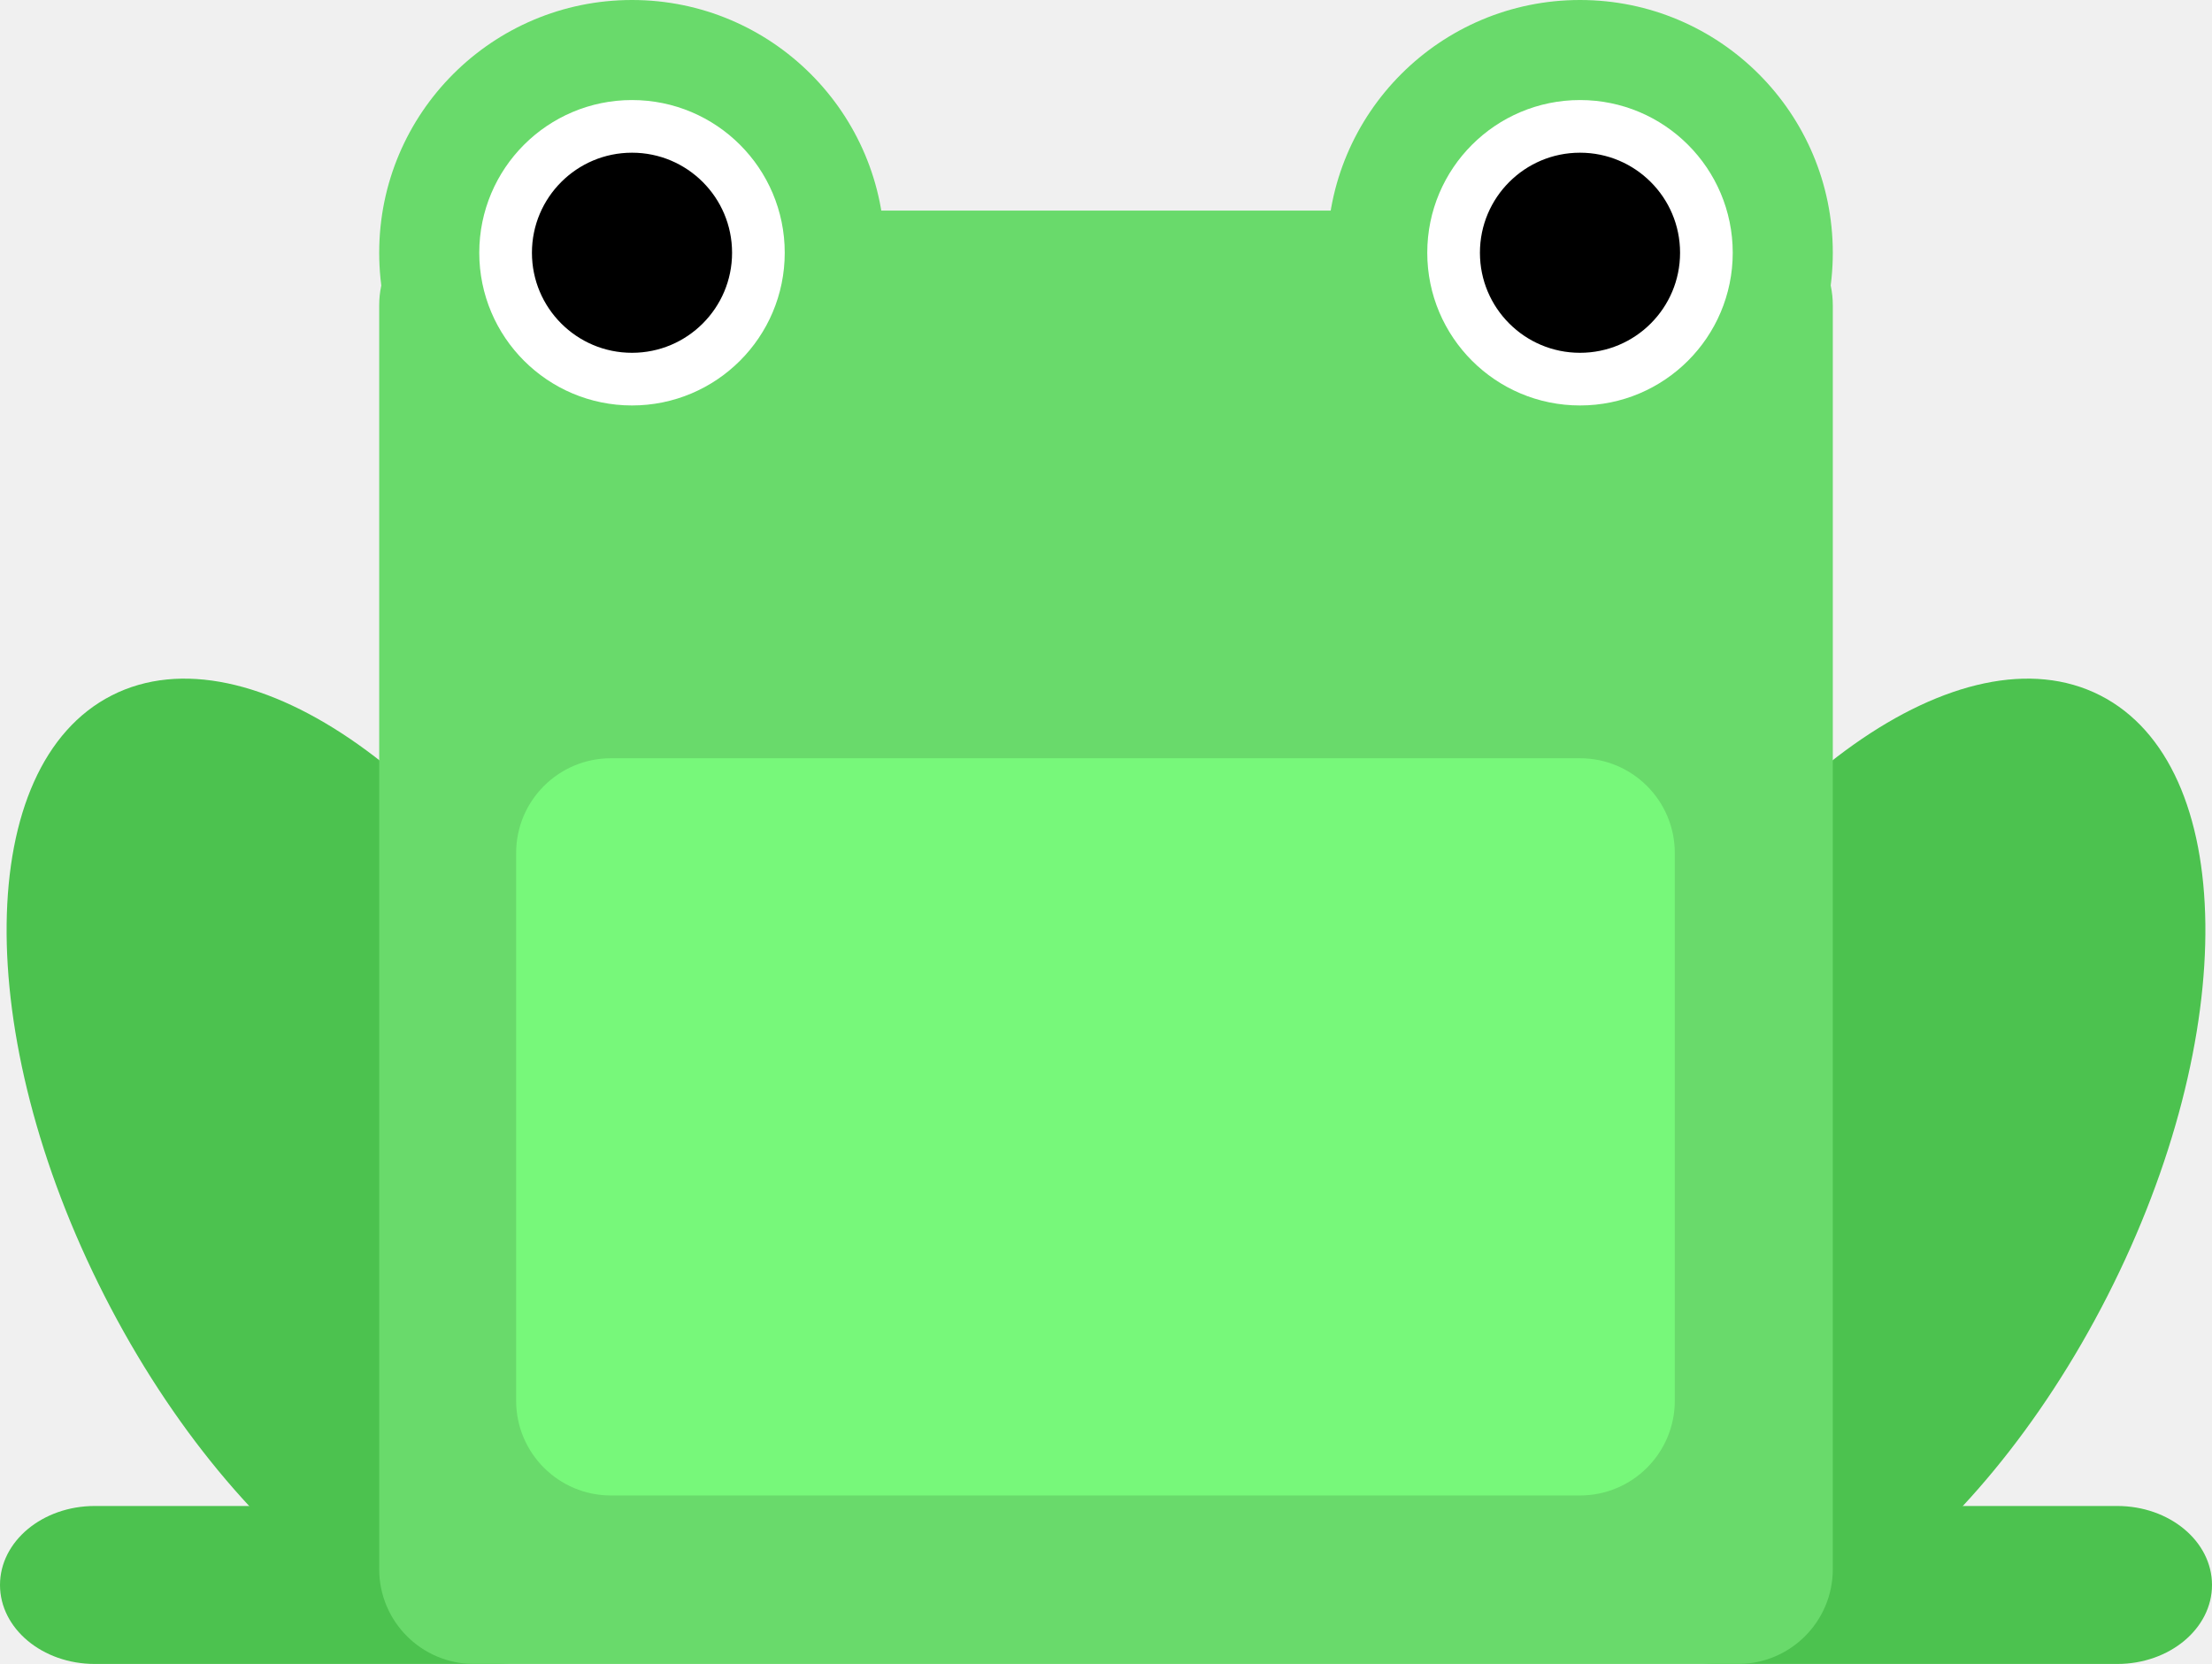
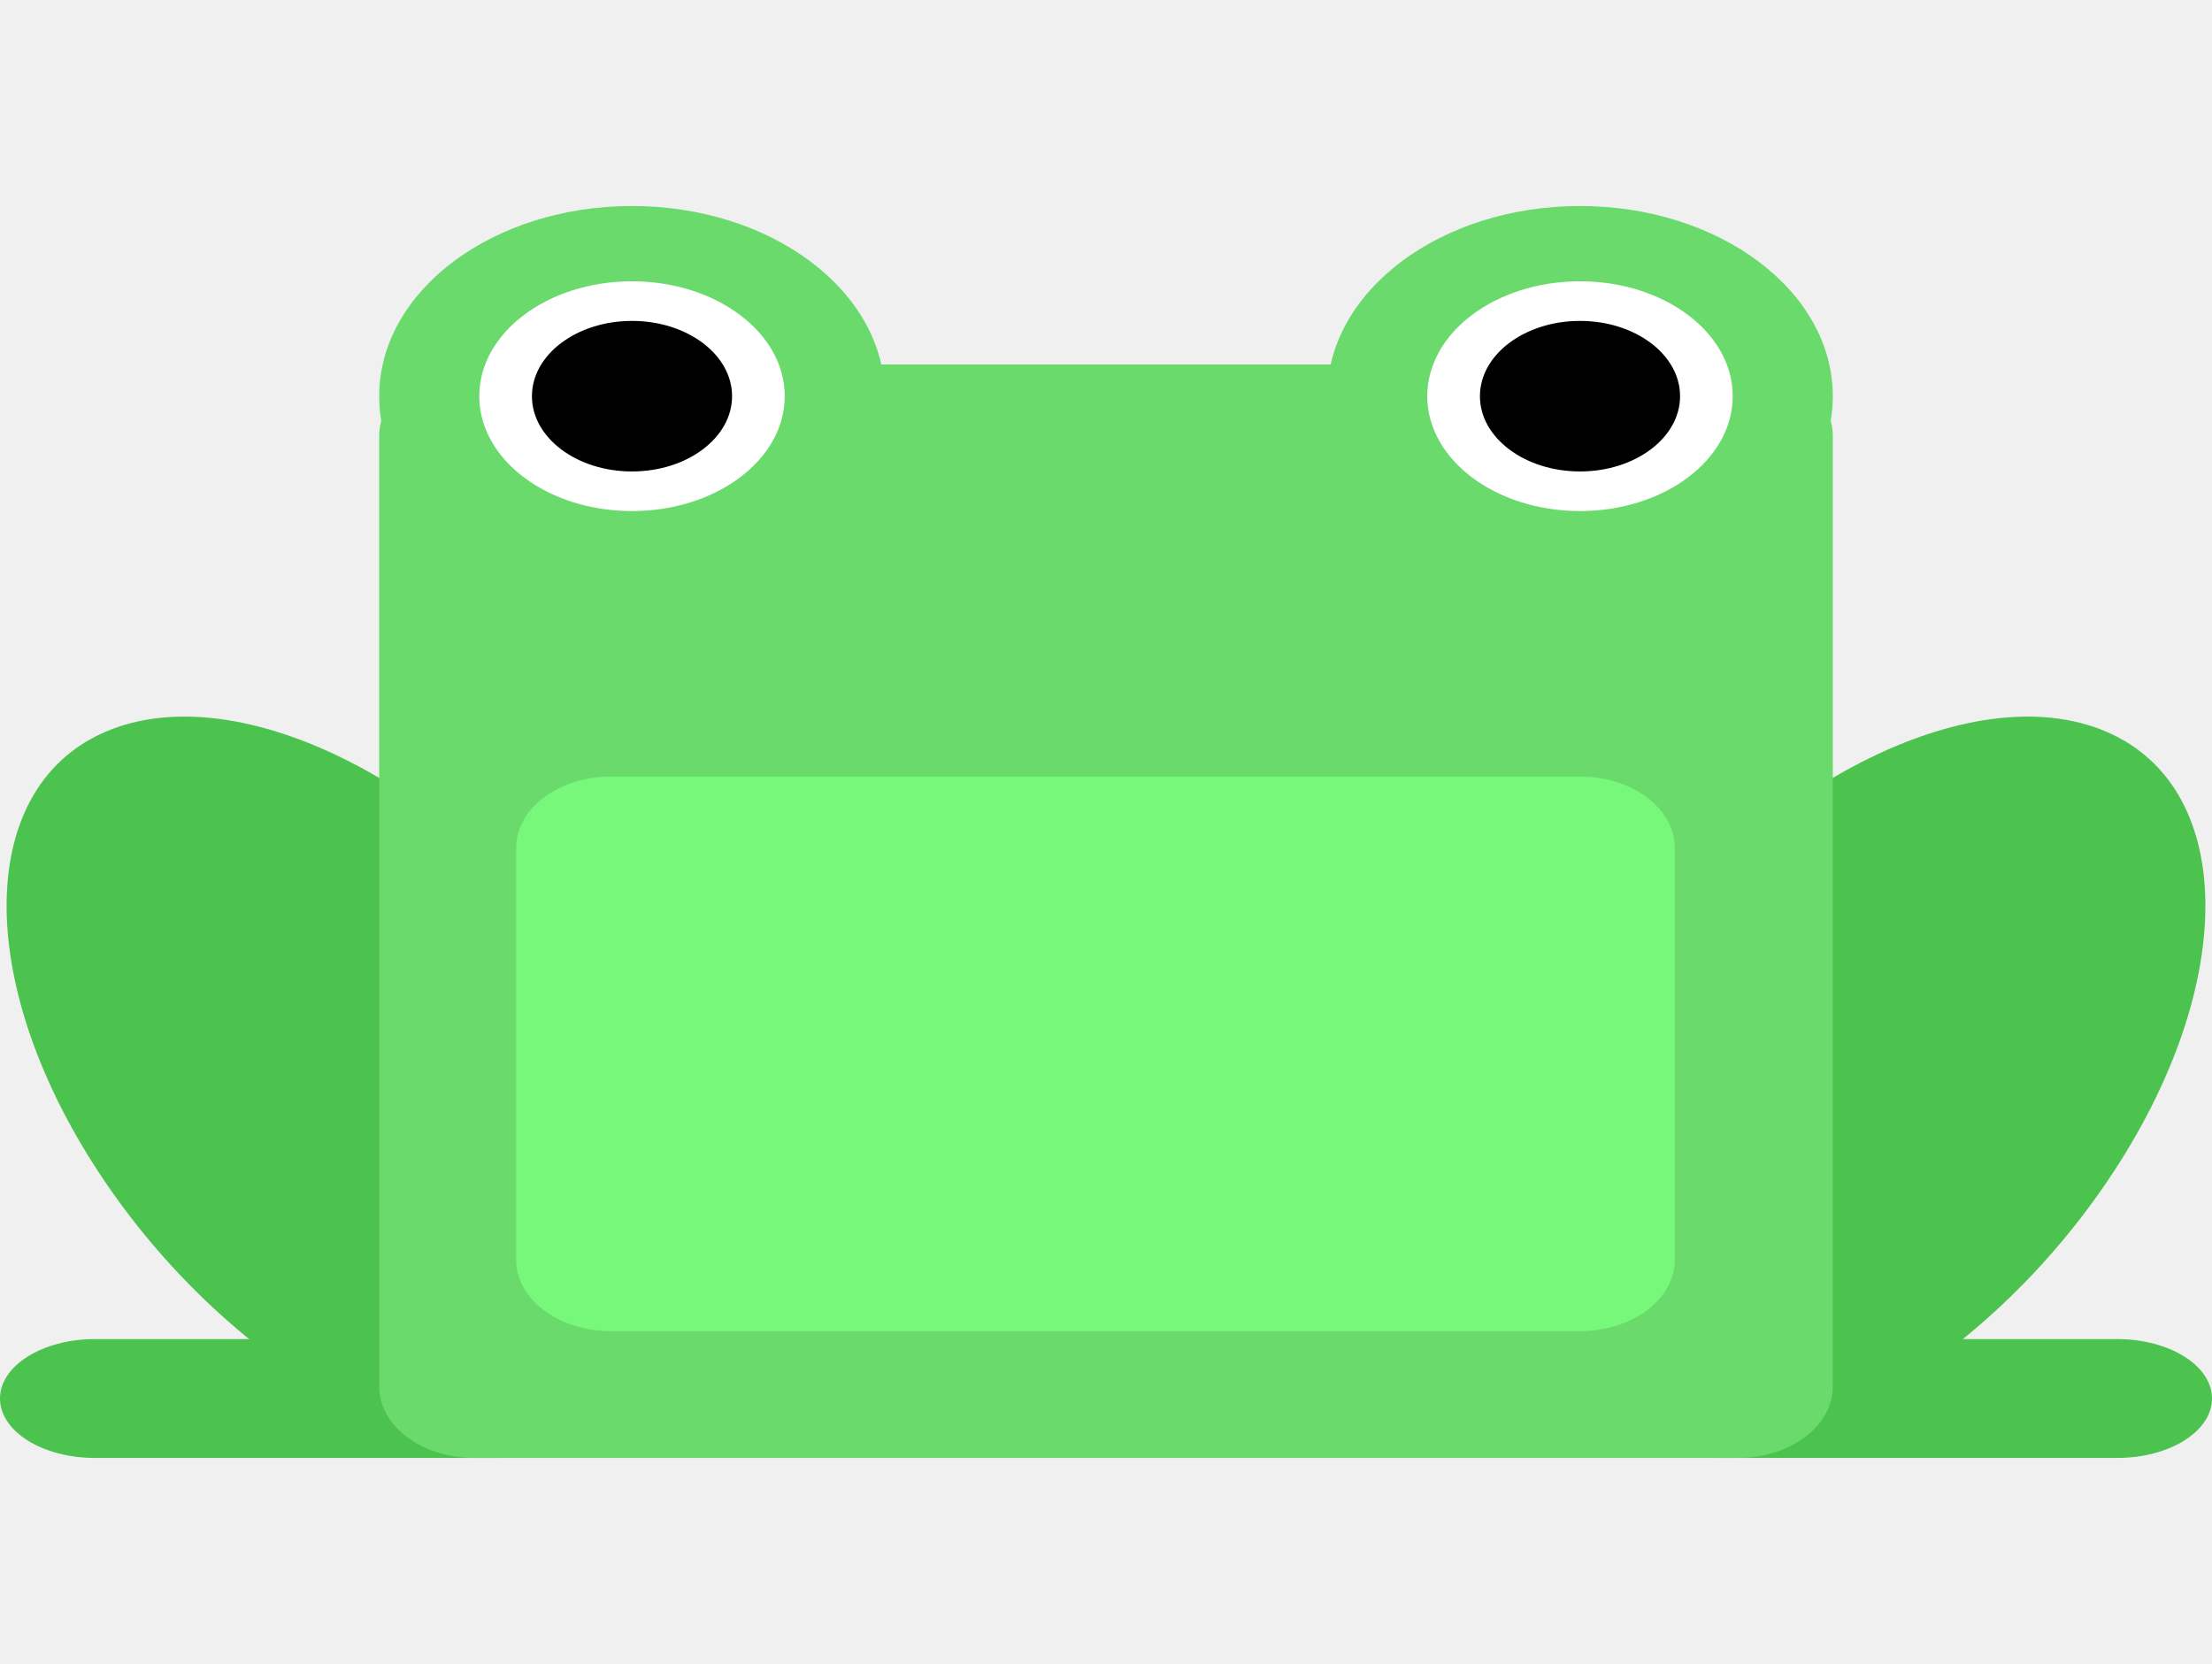
- <svg xmlns="http://www.w3.org/2000/svg" width="210px" height="158px" viewBox="0 0 210 158" version="1.1">
+ <svg xmlns="http://www.w3.org/2000/svg" width="210px" height="158px" viewBox="0 0 210 210" preserveAspectRatio="none" version="1.1">
  <defs />
-   <g id="Page-1" stroke="none" stroke-width="1" fill="none" fill-rule="evenodd">
+   <g id="Page-1" stroke="none" stroke-width="1" fill="none" fill-rule="evenodd" transform="translate(0, 26)">
    <g id="frog-green" transform="translate(-13, 0)">
      <circle id="Oval-29" fill="#69DA6B" cx="73" cy="24" r="24" />
      <circle id="Oval-29" fill="#69DA6B" cx="163" cy="24" r="24" />
      <g id="frog-green-+-Rectangle-30" transform="translate(0, 54)" fill="#4CC24F">
        <ellipse id="frog-green" transform="translate(46.53819, 57.02658) rotate(-27) translate(-46.53819, -57.02658) " cx="46.538" cy="57.027" rx="26.5" ry="50.5" />
        <rect id="Rectangle-30" x="13" y="89" width="56" height="15" rx="9" />
      </g>
      <g id="frog-green-+-Rectangle-30" transform="translate(189, 111.5) scale(-1, 1) translate(-189, -111.5) translate(142, 54)" fill="#4CC24F">
        <ellipse id="frog-green" transform="translate(46.53819, 57.02658) rotate(-27) translate(-46.53819, -57.02658) " cx="46.538" cy="57.027" rx="26.5" ry="50.5" />
        <rect id="Rectangle-30" x="13" y="89" width="56" height="15" rx="9" />
      </g>
      <rect id="Rectangle-30" fill="#69DA6B" x="49" y="20" width="138" height="138" rx="9" />
      <circle id="Oval-37" stroke="#FFFFFF" stroke-width="5" fill="#000000" cx="73" cy="24" r="12" />
      <circle id="Oval-37" stroke="#FFFFFF" stroke-width="5" fill="#000000" cx="163" cy="24" r="12" />
      <rect id="Rectangle-33" fill="#77F87A" x="62" y="72" width="110" height="70" rx="9" />
    </g>
  </g>
</svg>
